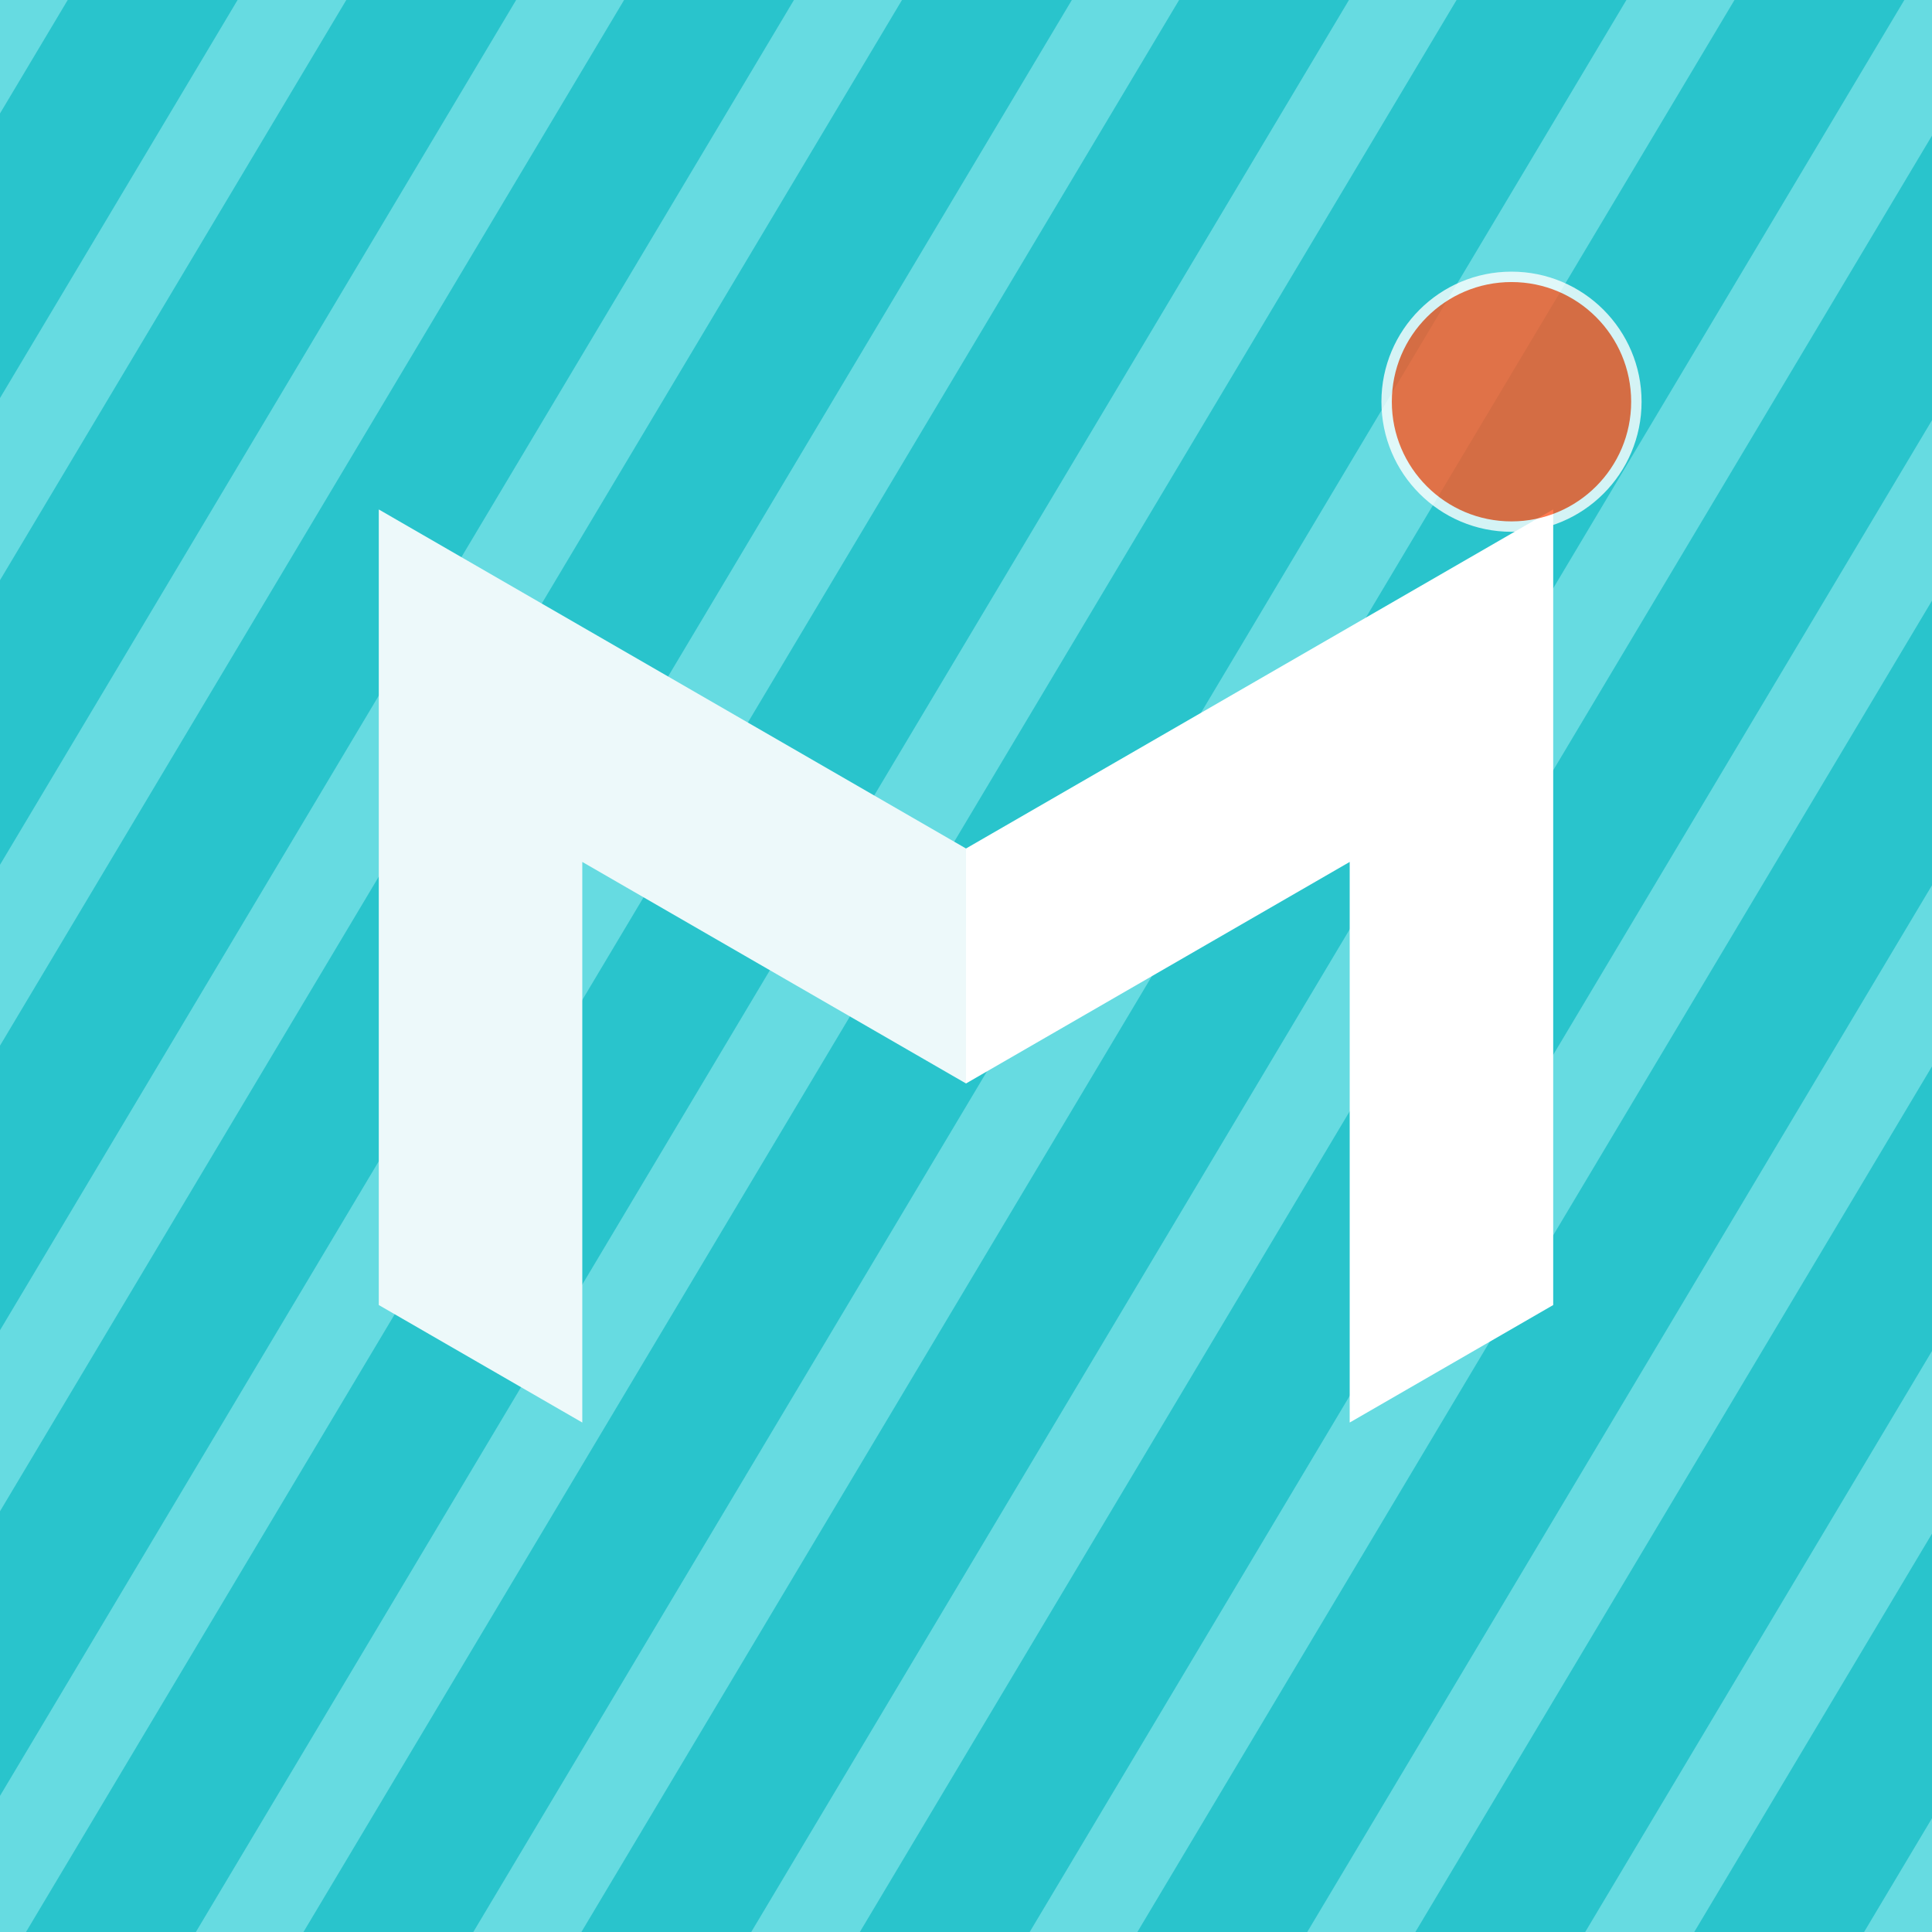
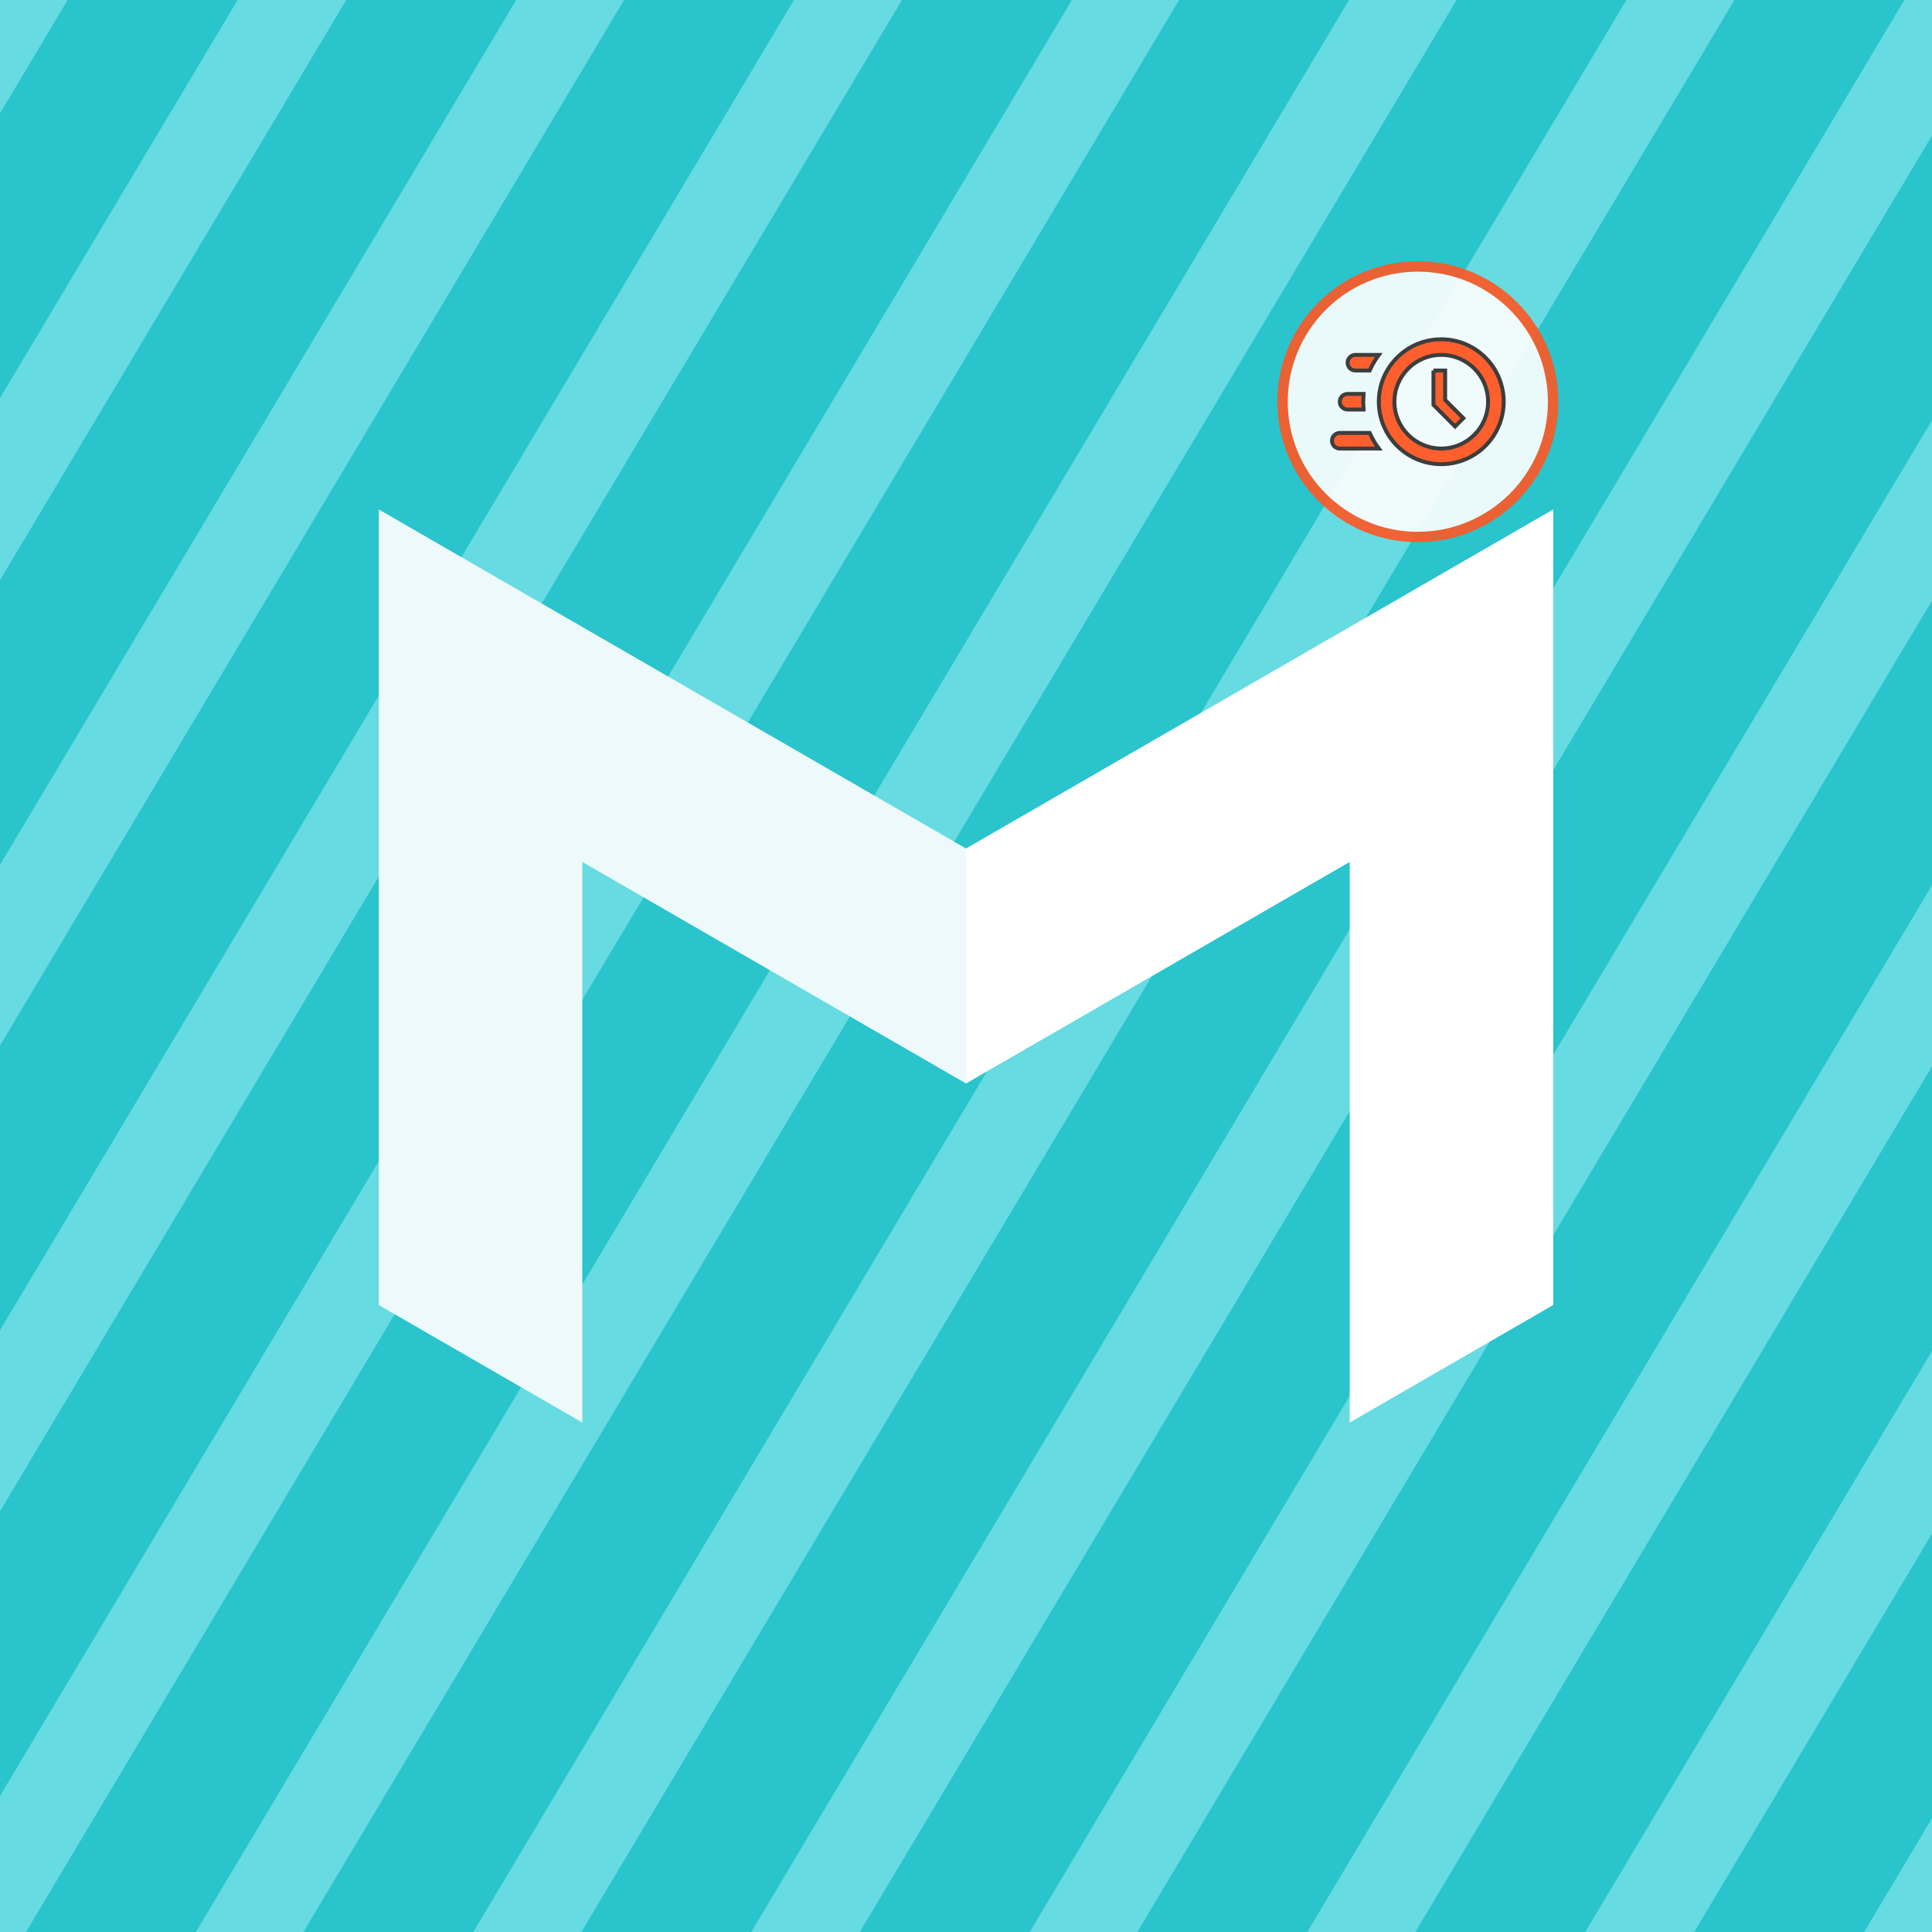
<svg xmlns="http://www.w3.org/2000/svg" id="svg8" version="1.1" viewBox="0 0 135.467 135.467" height="512" width="512">
  <defs id="defs2">
    <linearGradient id="linearGradient853">
      <stop style="stop-color:#000000;stop-opacity:1;" offset="0" id="stop851" />
    </linearGradient>
  </defs>
  <g id="layer1">
    <rect style="fill:#66dbe1;fill-opacity:1;stroke:none;stroke-width:12.7;stroke-linecap:square;stroke-linejoin:round;stroke-miterlimit:4;stroke-dasharray:none;stroke-opacity:0.134" id="rect3139" width="135.467" height="135.467" x="1.0585937e-05" y="-4.638672e-07" />
    <path id="path4983" style="color:#000000;font-style:normal;font-variant:normal;font-weight:normal;font-stretch:normal;font-size:medium;line-height:normal;font-family:sans-serif;font-variant-ligatures:normal;font-variant-position:normal;font-variant-caps:normal;font-variant-numeric:normal;font-variant-alternates:normal;font-variant-east-asian:normal;font-feature-settings:normal;font-variation-settings:normal;text-indent:0;text-align:start;text-decoration:none;text-decoration-line:none;text-decoration-style:solid;text-decoration-color:#000000;letter-spacing:normal;word-spacing:normal;text-transform:none;writing-mode:lr-tb;direction:ltr;text-orientation:mixed;dominant-baseline:auto;baseline-shift:baseline;text-anchor:start;white-space:normal;shape-padding:0;shape-margin:0;inline-size:0;clip-rule:nonzero;display:inline;overflow:visible;visibility:visible;isolation:auto;mix-blend-mode:normal;color-interpolation:sRGB;color-interpolation-filters:linearRGB;solid-color:#000000;solid-opacity:1;vector-effect:none;fill:#29c4cc;fill-opacity:1;fill-rule:nonzero;stroke:none;stroke-width:38.64;stroke-linecap:butt;stroke-linejoin:miter;stroke-miterlimit:4;stroke-dasharray:none;stroke-dashoffset:0;stroke-opacity:1;color-rendering:auto;image-rendering:auto;shape-rendering:auto;text-rendering:auto;enable-background:accumulate;stop-color:#000000" d="M 17.945 0 L 0 30.066 L 0 105.488 L 62.959 0 L 17.945 0 z M 91.77 0 L 0 153.758 L 0 229.18 L 136.783 0 L 91.77 0 z M 165.391 0 L 0 277.109 L 0 352.531 L 210.404 0 L 165.391 0 z M 239.037 0 L 0 400.504 L 0 475.928 L 284.053 0 L 239.037 0 z M 312.475 0 L 6.893 512 L 51.908 512 L 357.49 0 L 312.475 0 z M 386.008 0 L 80.426 512 L 125.434 512 L 431.016 0 L 386.008 0 z M 459.656 0 L 154.078 512 L 199.088 512 L 504.67 0 L 459.656 0 z M 512 35.943 L 227.871 512 L 272.879 512 L 512 111.355 L 512 35.943 z M 512 159.182 L 301.424 512 L 346.438 512 L 512 234.604 L 512 159.182 z M 512 282.611 L 375.092 512 L 420.1 512 L 512 358.023 L 512 282.611 z M 512 406.439 L 448.998 512 L 494.006 512 L 512 481.852 L 512 406.439 z " transform="scale(0.2645833)" />
    <g id="g3143" transform="matrix(0.7296495,0,0,0.7296495,18.42429,17.22288)" style="stroke-width:1.371">
      <path id="path2961" style="color:#000000;font-style:normal;font-variant:normal;font-weight:normal;font-stretch:normal;font-size:medium;line-height:normal;font-family:sans-serif;font-variant-ligatures:normal;font-variant-position:normal;font-variant-caps:normal;font-variant-numeric:normal;font-variant-alternates:normal;font-variant-east-asian:normal;font-feature-settings:normal;font-variation-settings:normal;text-indent:0;text-align:start;text-decoration:none;text-decoration-line:none;text-decoration-style:solid;text-decoration-color:#000000;letter-spacing:normal;word-spacing:normal;text-transform:none;writing-mode:lr-tb;direction:ltr;text-orientation:mixed;dominant-baseline:auto;baseline-shift:baseline;text-anchor:start;white-space:normal;shape-padding:0;shape-margin:0;inline-size:0;clip-rule:nonzero;display:inline;overflow:visible;visibility:visible;opacity:1;isolation:auto;mix-blend-mode:normal;color-interpolation:sRGB;color-interpolation-filters:linearRGB;solid-color:#000000;solid-opacity:1;vector-effect:none;fill:#ffffff;fill-opacity:1;fill-rule:nonzero;stroke:none;stroke-width:0.363;stroke-linecap:square;stroke-linejoin:miter;stroke-miterlimit:4;stroke-dasharray:none;stroke-dashoffset:0;stroke-opacity:1;color-rendering:auto;image-rendering:auto;shape-rendering:auto;text-rendering:auto;enable-background:accumulate;stop-color:#000000;stop-opacity:1" d="M 124.008,25.354 104.452,36.646 67.579,57.935 67.578,80.515 87.134,69.224 104.452,59.225 v 53.873 l 14.668,-8.468 4.888,-2.823 V 47.935 Z" />
      <path id="path3145" style="color:#000000;font-style:normal;font-variant:normal;font-weight:normal;font-stretch:normal;font-size:medium;line-height:normal;font-family:sans-serif;font-variant-ligatures:normal;font-variant-position:normal;font-variant-caps:normal;font-variant-numeric:normal;font-variant-alternates:normal;font-variant-east-asian:normal;font-feature-settings:normal;font-variation-settings:normal;text-indent:0;text-align:start;text-decoration:none;text-decoration-line:none;text-decoration-style:solid;text-decoration-color:#000000;letter-spacing:normal;word-spacing:normal;text-transform:none;writing-mode:lr-tb;direction:ltr;text-orientation:mixed;dominant-baseline:auto;baseline-shift:baseline;text-anchor:start;white-space:normal;shape-padding:0;shape-margin:0;inline-size:0;clip-rule:nonzero;display:inline;overflow:visible;visibility:visible;opacity:1;isolation:auto;mix-blend-mode:normal;color-interpolation:sRGB;color-interpolation-filters:linearRGB;solid-color:#000000;solid-opacity:1;vector-effect:none;fill:#edf9fa;fill-opacity:1;fill-rule:nonzero;stroke:none;stroke-width:0.363;stroke-linecap:square;stroke-linejoin:miter;stroke-miterlimit:4;stroke-dasharray:none;stroke-dashoffset:0;stroke-opacity:1;color-rendering:auto;image-rendering:auto;shape-rendering:auto;text-rendering:auto;enable-background:accumulate;stop-color:#000000;stop-opacity:1" d="m 11.15,25.354 19.556,11.291 36.873,21.289 9.6e-4,22.58 L 48.025,69.224 30.706,59.225 V 113.098 L 16.038,104.63 11.15,101.807 V 47.935 Z" />
-       <circle cx="120" cy="15" r="12" fill="#FF5722" opacity="0.8" stroke="white" stroke-width="1" />
+       <circle cx="111" cy="15" r="13" fill="#ffffff" opacity="0.9" stroke="#FF5722" stroke-width="1" />
+       <g transform="translate(102, 6) scale(0.75)">
+         <path d="M15,4A8,8 0 0,1 23,12A8,8 0 0,1 15,20A8,8 0 0,1 7,12A8,8 0 0,1 15,4M15,6A6,6 0 0,0 9,12A6,6 0 0,0 15,18A6,6 0 0,0 21,12A6,6 0 0,0 15,6M14,8H15.5V11.78L17.83,14.11L16.77,15.17L14,12.4V8M2,18A1,1 0 0,1 1,17A1,1 0 0,1 2,16H5.83C6.14,16.71 6.54,17.38 7,18H2M3,13A1,1 0 0,1 2,12A1,1 0 0,1 3,11H5.05L5,12L5.05,13H3M4,8A1,1 0 0,1 3,7A1,1 0 0,1 4,6H7C6.54,6.62 6.14,7.29 5.83,8H4Z" fill="#FF5722" stroke="#333" stroke-width="0.5" opacity="0.95" />
+       </g>
    </g>
  </g>
</svg>
